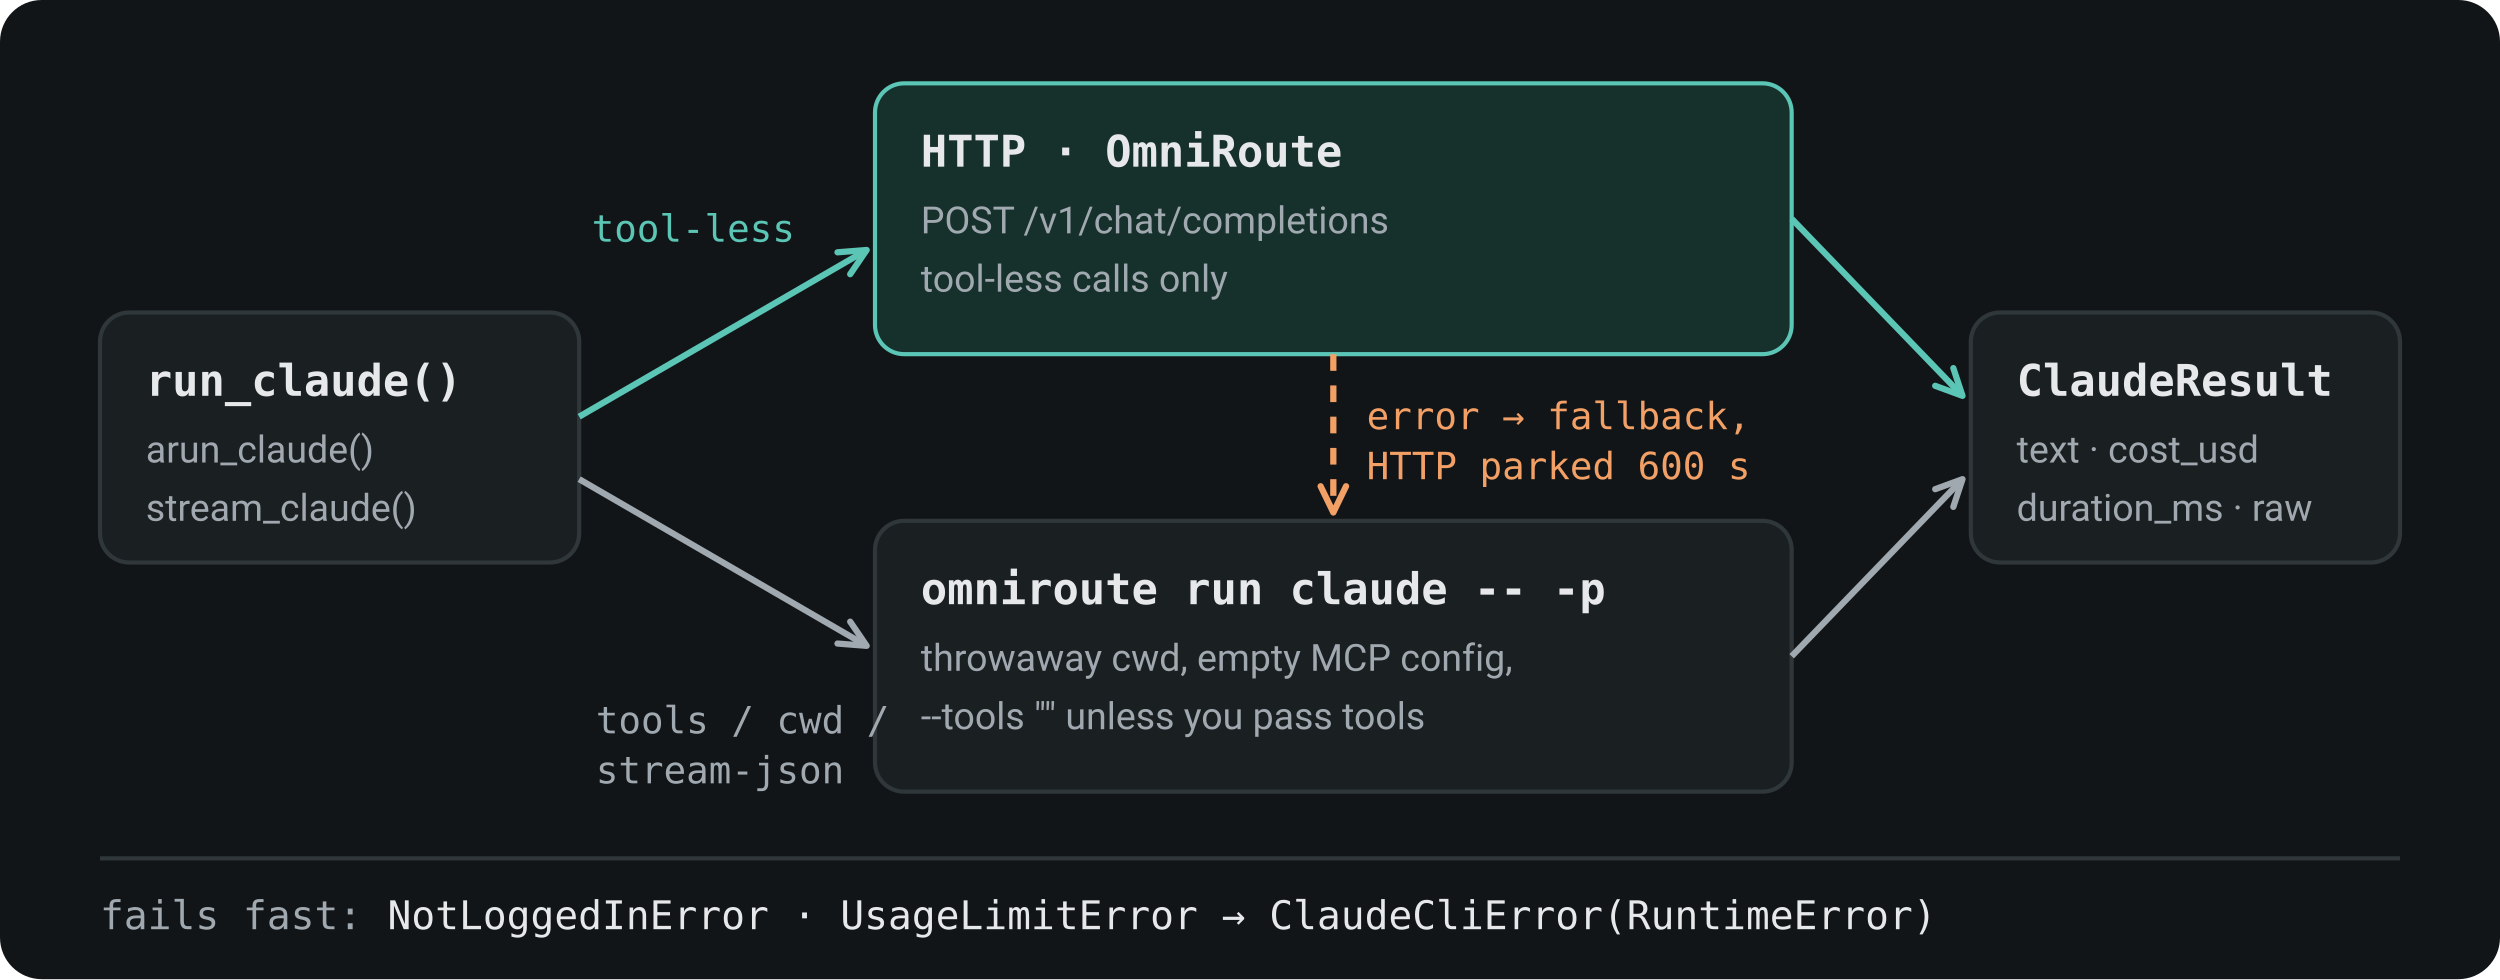
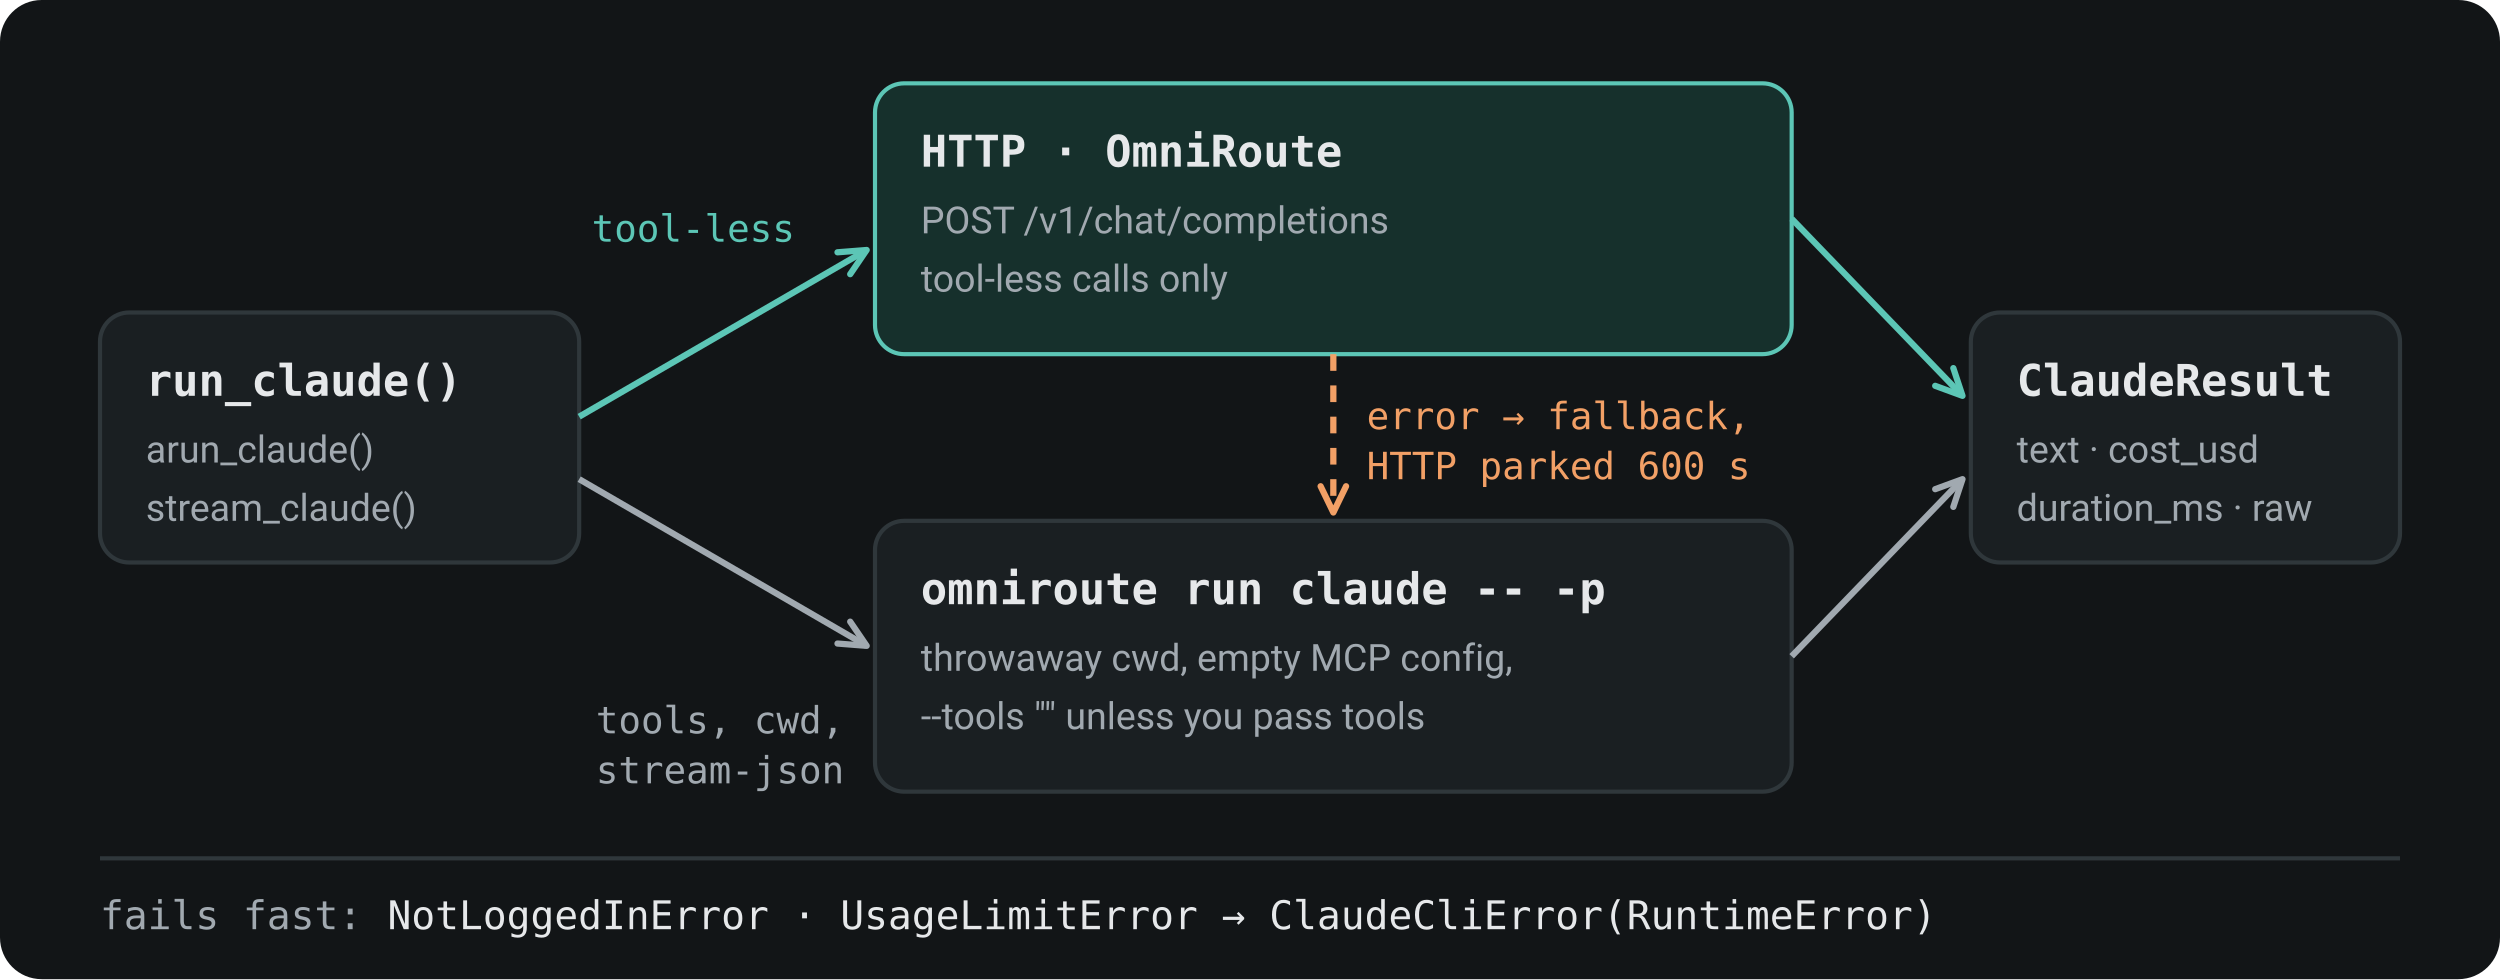
<svg xmlns="http://www.w3.org/2000/svg" width="1200" height="470" viewBox="0 0 1200 470" role="img" aria-labelledby="t d">
  <rect width="1200" height="470" rx="20" fill="#121517" />
  <rect x="48" y="150" width="230" height="120" rx="14" fill="#1A1F22" stroke="#2F373B" stroke-width="2" />
  <text x="70" y="190" font-family="ui-monospace, SFMono-Regular, Menlo, Consolas, monospace" font-size="21" font-weight="700" fill="#E6E8EA">run_claude()</text>
  <text x="70" y="222" font-family="-apple-system, BlinkMacSystemFont, 'Segoe UI', Roboto, sans-serif" font-size="18" fill="#A1A9B0">arun_claude()</text>
  <text x="70" y="250" font-family="-apple-system, BlinkMacSystemFont, 'Segoe UI', Roboto, sans-serif" font-size="18" fill="#A1A9B0">stream_claude()</text>
  <rect x="420" y="40" width="440" height="130" rx="14" fill="#16302C" stroke="#5CC6B6" stroke-width="2" />
  <text x="442" y="80" font-family="ui-monospace, SFMono-Regular, Menlo, Consolas, monospace" font-size="21" font-weight="700" fill="#E6E8EA">HTTP · OmniRoute</text>
  <text x="442" y="112" font-family="-apple-system, BlinkMacSystemFont, 'Segoe UI', Roboto, sans-serif" font-size="18" fill="#A1A9B0">POST /v1/chat/completions</text>
  <text x="442" y="140" font-family="-apple-system, BlinkMacSystemFont, 'Segoe UI', Roboto, sans-serif" font-size="18" fill="#A1A9B0">tool-less calls only</text>
  <rect x="420" y="250" width="440" height="130" rx="14" fill="#1A1F22" stroke="#2F373B" stroke-width="2" />
  <text x="442" y="290" font-family="ui-monospace, SFMono-Regular, Menlo, Consolas, monospace" font-size="21" font-weight="700" fill="#E6E8EA">omniroute run claude -- -p</text>
  <text x="442" y="322" font-family="-apple-system, BlinkMacSystemFont, 'Segoe UI', Roboto, sans-serif" font-size="18" fill="#A1A9B0">throwaway cwd, empty MCP config,</text>
  <text x="442" y="350" font-family="-apple-system, BlinkMacSystemFont, 'Segoe UI', Roboto, sans-serif" font-size="18" fill="#A1A9B0">--tools "" unless you pass tools</text>
  <rect x="946" y="150" width="206" height="120" rx="14" fill="#1A1F22" stroke="#2F373B" stroke-width="2" />
  <text x="968" y="190" font-family="ui-monospace, SFMono-Regular, Menlo, Consolas, monospace" font-size="21" font-weight="700" fill="#E6E8EA">ClaudeResult</text>
  <text x="968" y="222" font-family="-apple-system, BlinkMacSystemFont, 'Segoe UI', Roboto, sans-serif" font-size="18" fill="#A1A9B0">text · cost_usd</text>
  <text x="968" y="250" font-family="-apple-system, BlinkMacSystemFont, 'Segoe UI', Roboto, sans-serif" font-size="18" fill="#A1A9B0">duration_ms · raw</text>
  <line x1="278" y1="200" x2="416" y2="120" stroke="#5CC6B6" stroke-width="3" />
  <path d="M408.1 131.6 L416 120 L402.0 121.1" fill="none" stroke="#5CC6B6" stroke-width="3" stroke-linecap="round" stroke-linejoin="round" />
  <line x1="278" y1="230" x2="416" y2="310" stroke="#A1A9B0" stroke-width="3" />
  <path d="M402.0 308.9 L416 310 L408.1 298.4" fill="none" stroke="#A1A9B0" stroke-width="3" stroke-linecap="round" stroke-linejoin="round" />
  <text x="284" y="116" font-family="ui-monospace, SFMono-Regular, Menlo, Consolas, monospace" font-size="18" fill="#5CC6B6">tool-less</text>
-   <text x="286" y="352" font-family="ui-monospace, SFMono-Regular, Menlo, Consolas, monospace" font-size="18" fill="#A1A9B0">tools / cwd /</text>
+   <text x="286" y="352" font-family="ui-monospace, SFMono-Regular, Menlo, Consolas, monospace" font-size="18" fill="#A1A9B0">tools, cwd,</text>
  <text x="286" y="376" font-family="ui-monospace, SFMono-Regular, Menlo, Consolas, monospace" font-size="18" fill="#A1A9B0">stream-json</text>
  <line x1="640" y1="170" x2="640" y2="246" stroke="#F2A066" stroke-width="3" stroke-dasharray="8 7" />
  <path d="M633.9 233.4 L640 246 L646.1 233.4" fill="none" stroke="#F2A066" stroke-width="3" stroke-linecap="round" stroke-linejoin="round" />
  <text x="656" y="206" font-family="ui-monospace, SFMono-Regular, Menlo, Consolas, monospace" font-size="18" fill="#F2A066">error → fallback,</text>
  <text x="656" y="230" font-family="ui-monospace, SFMono-Regular, Menlo, Consolas, monospace" font-size="18" fill="#F2A066">HTTP parked 600 s</text>
  <line x1="860" y1="105" x2="942" y2="190" stroke="#5CC6B6" stroke-width="3" />
  <path d="M928.9 185.2 L942 190 L937.6 176.7" fill="none" stroke="#5CC6B6" stroke-width="3" stroke-linecap="round" stroke-linejoin="round" />
  <line x1="860" y1="315" x2="942" y2="230" stroke="#A1A9B0" stroke-width="3" />
  <path d="M937.6 243.3 L942 230 L928.9 234.8" fill="none" stroke="#A1A9B0" stroke-width="3" stroke-linecap="round" stroke-linejoin="round" />
  <line x1="48" y1="412" x2="1152" y2="412" stroke="#2F373B" stroke-width="2" />
  <text x="48" y="446" font-family="ui-monospace, SFMono-Regular, Menlo, Consolas, monospace" font-size="19" fill="#A1A9B0">fails fast:</text>
  <text x="186" y="446" font-family="ui-monospace, SFMono-Regular, Menlo, Consolas, monospace" font-size="19" fill="#E6E8EA">NotLoggedInError · UsageLimitError → ClaudeCliError(RuntimeError)</text>
</svg>
